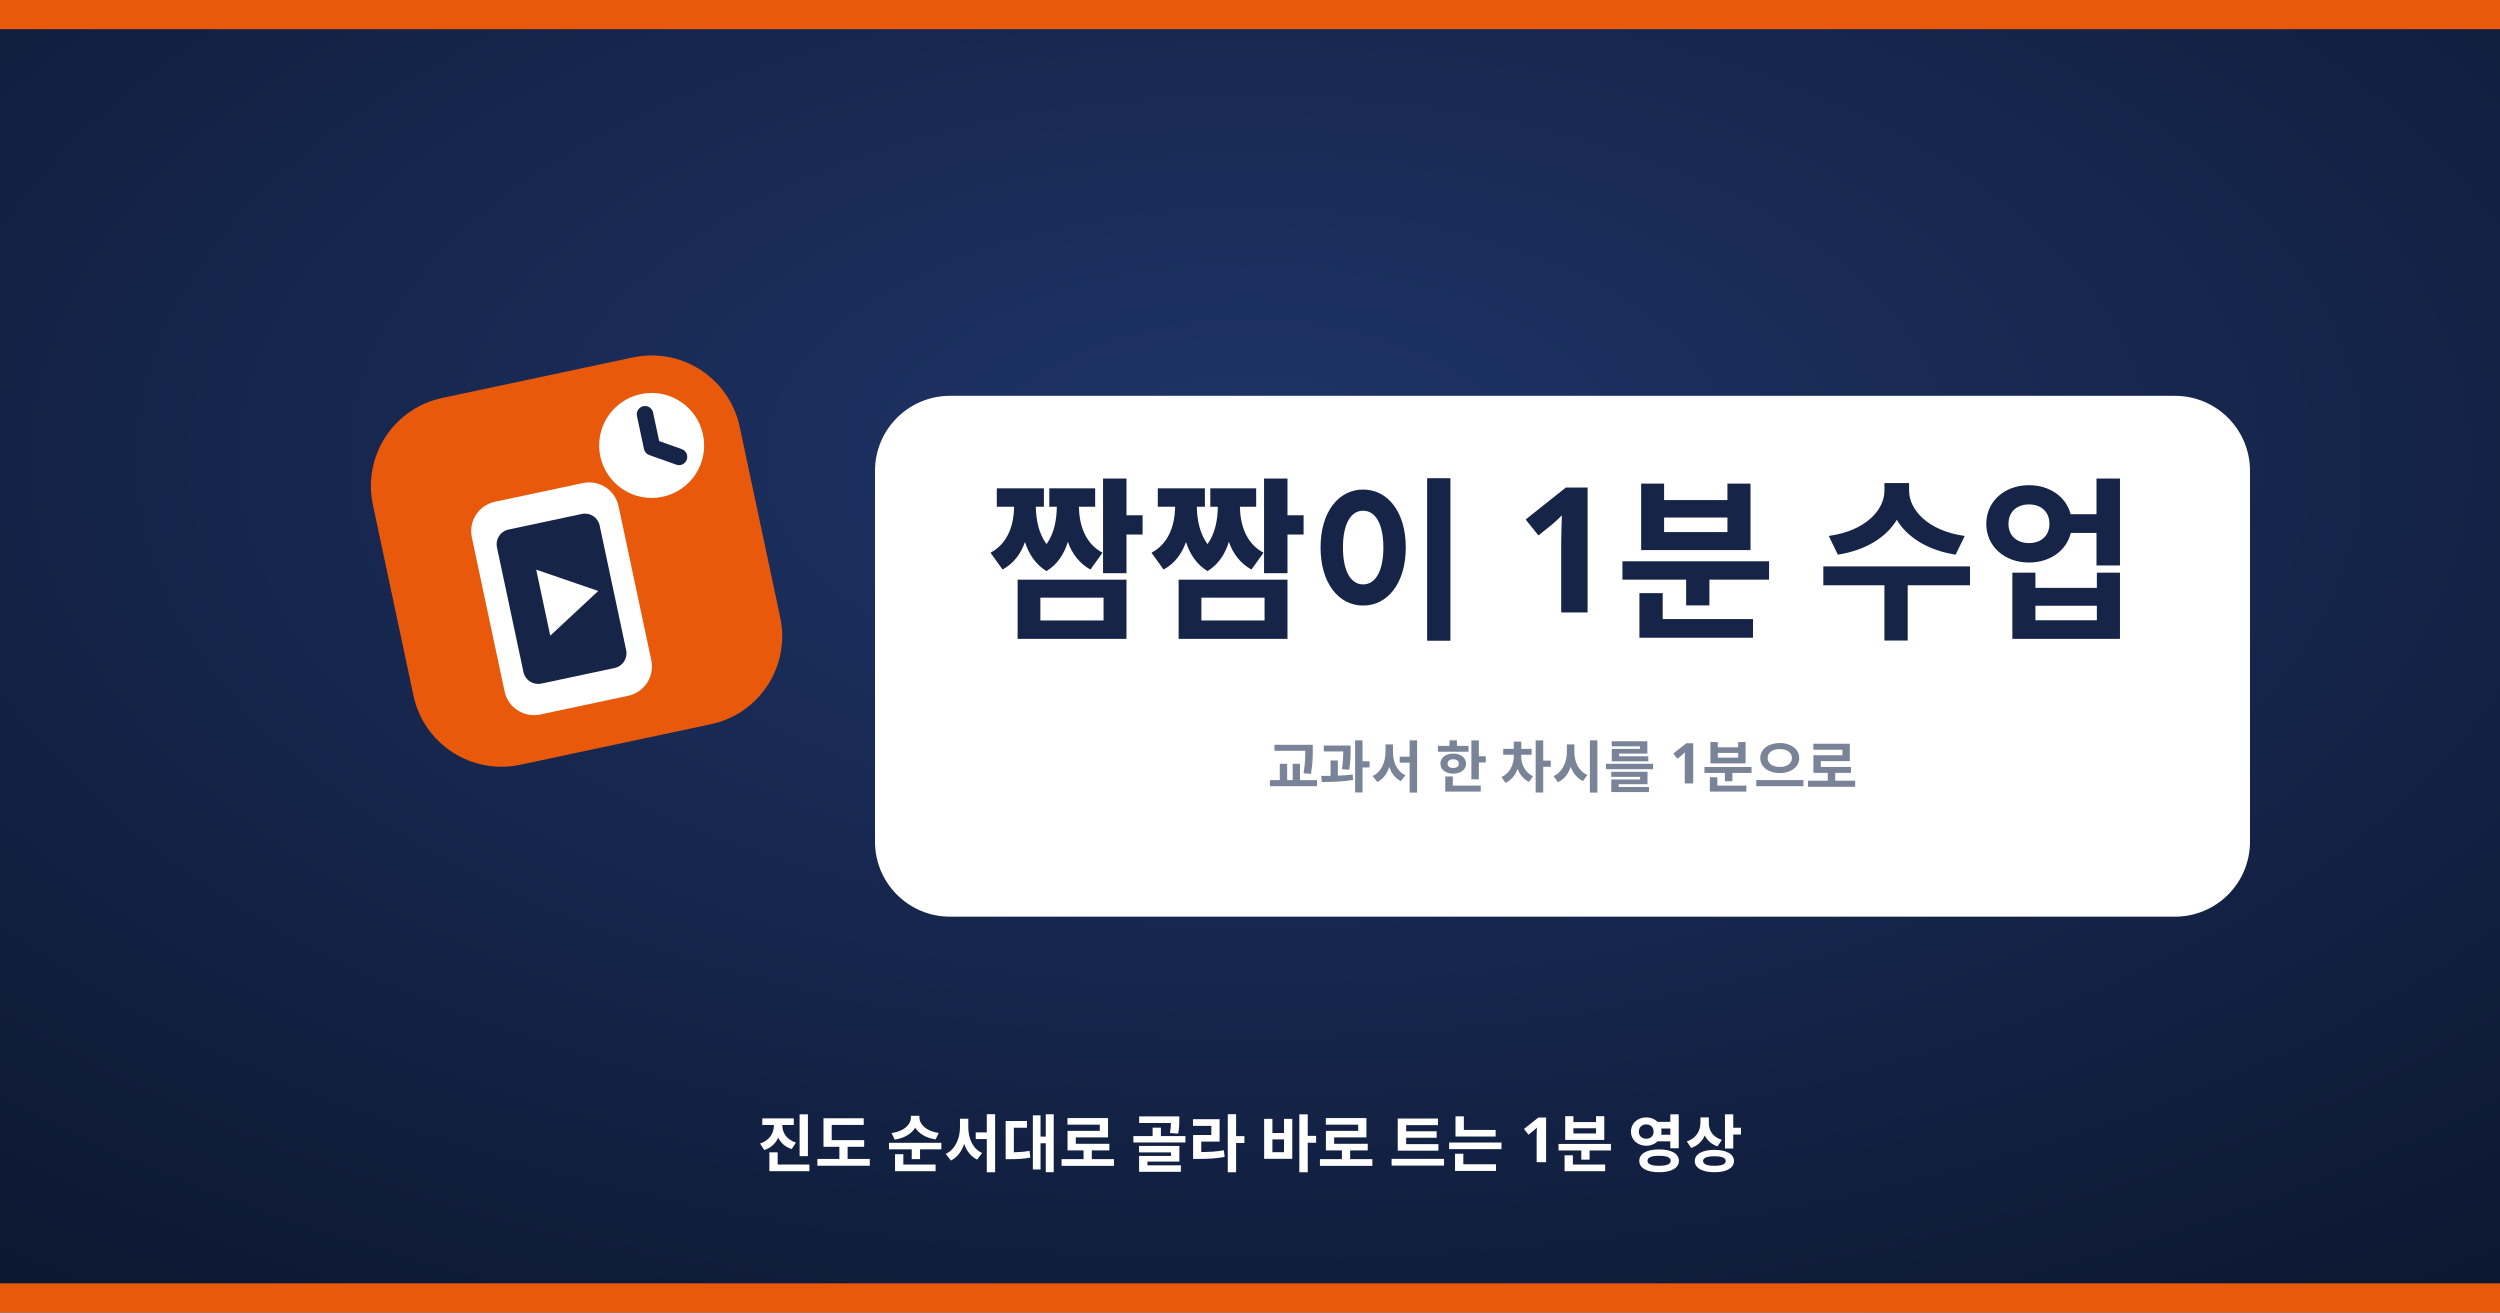
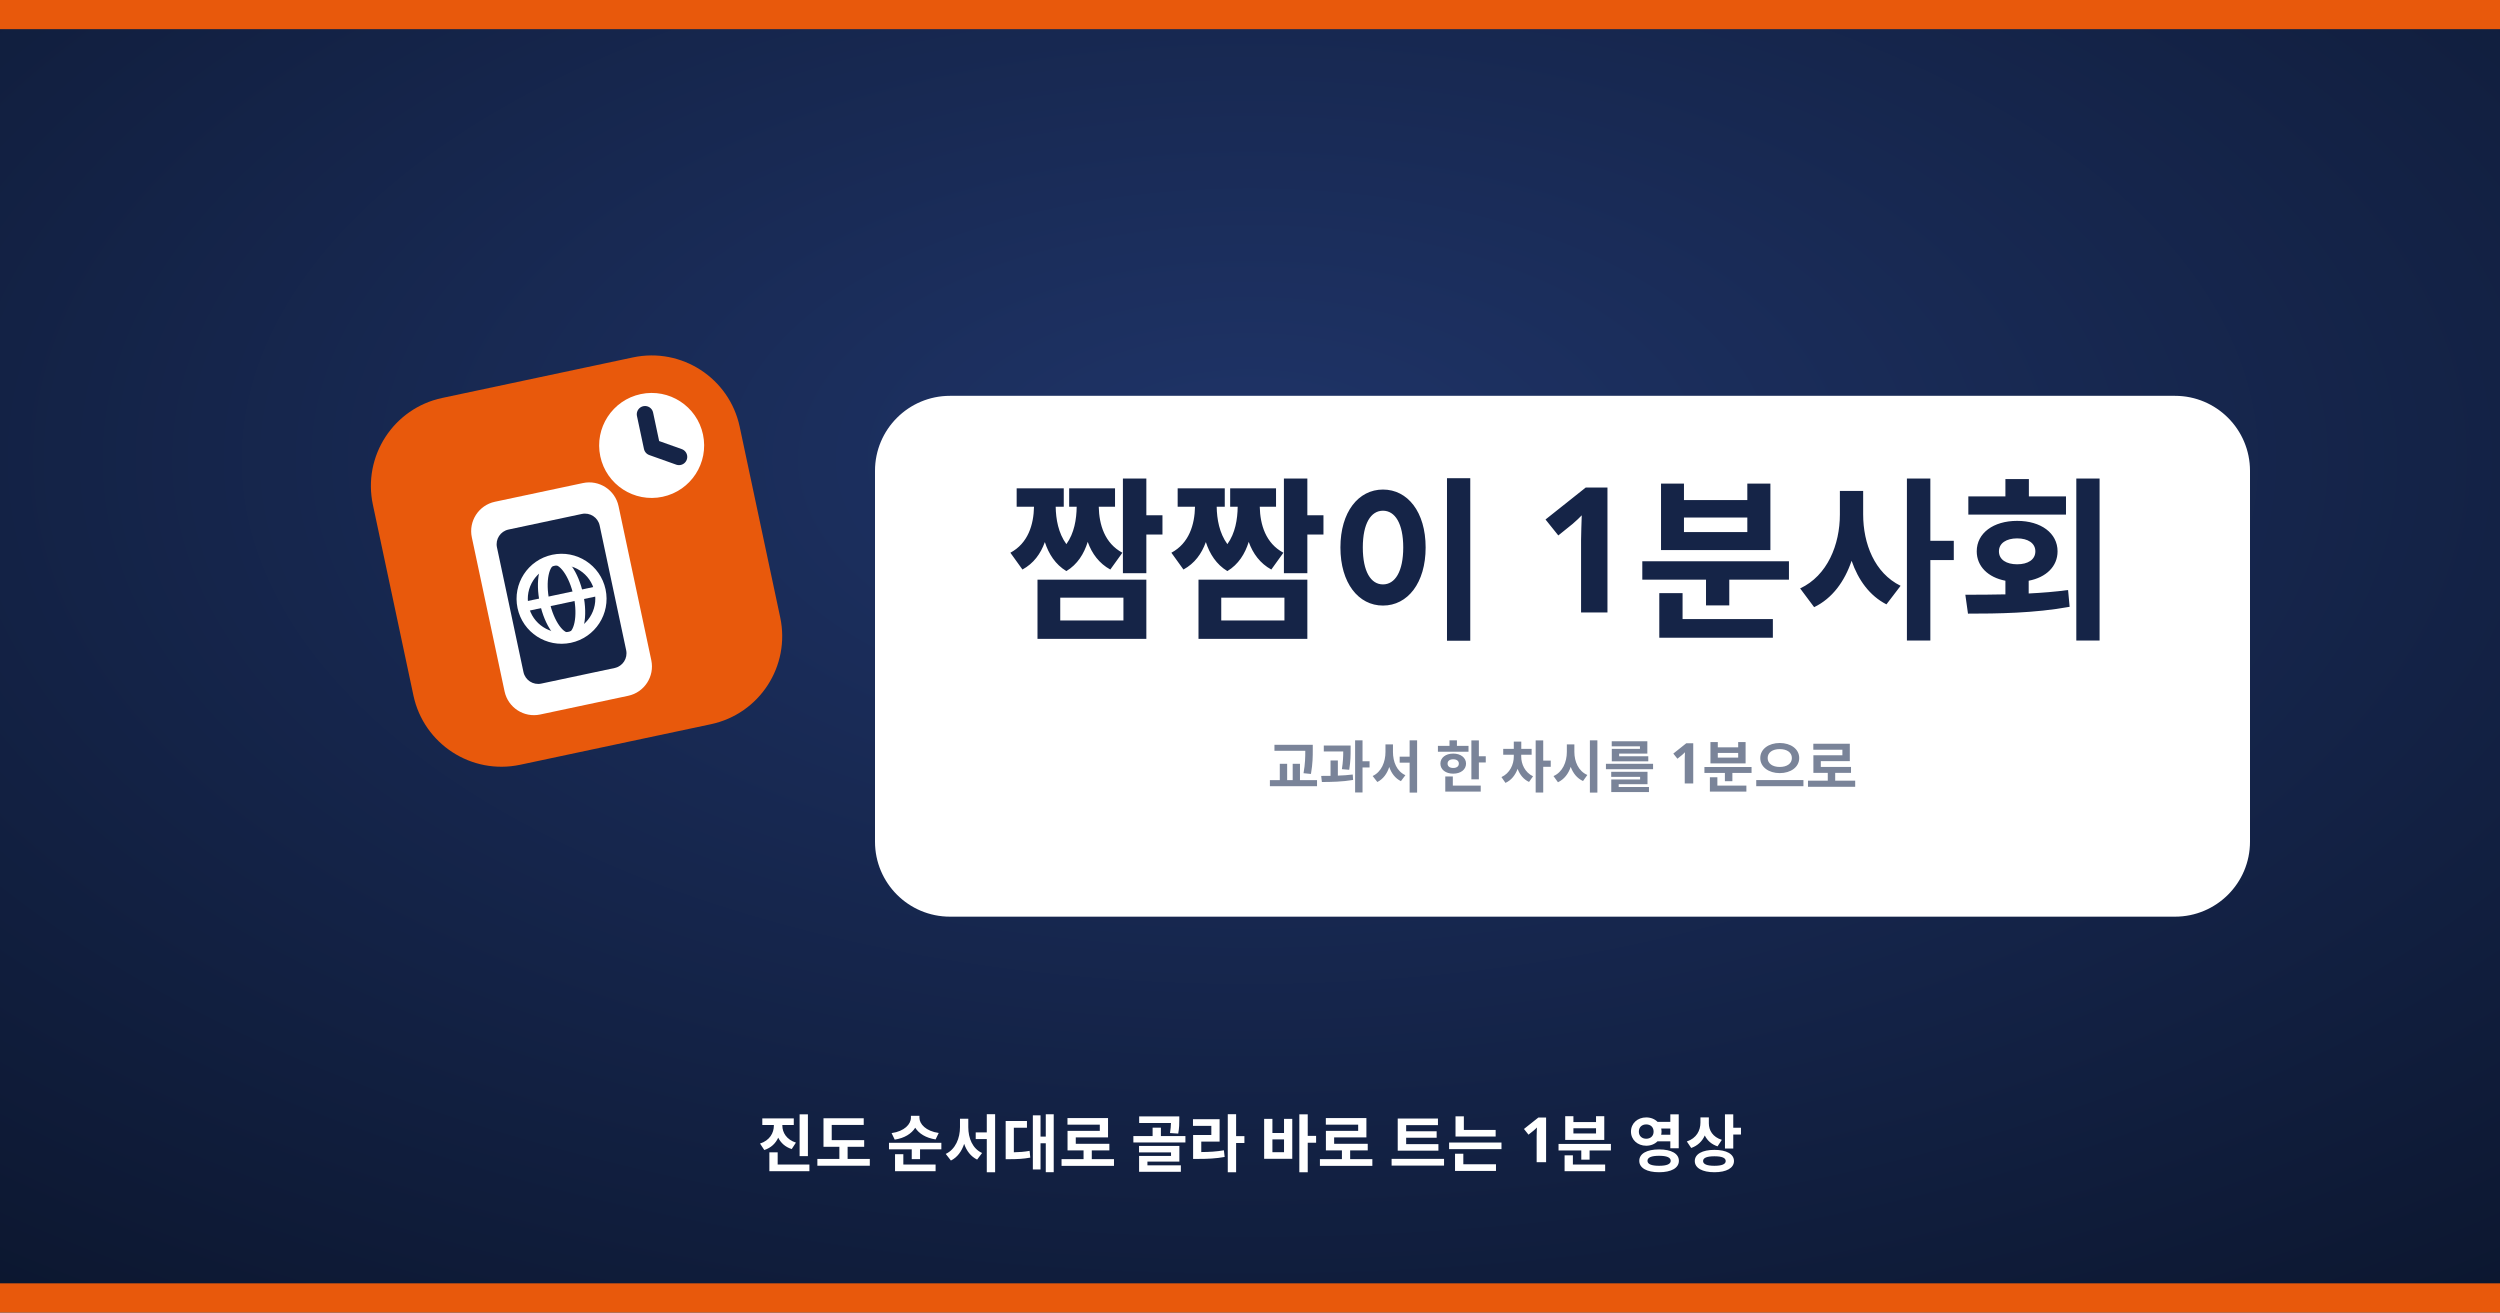
<svg xmlns="http://www.w3.org/2000/svg" viewBox="0 0 1200 630" width="1200" height="630">
  <defs>
    <radialGradient id="bg" cx="50%" cy="35%" r="80%">
      <stop offset="0%" stop-color="#1F3468" />
      <stop offset="100%" stop-color="#0C1730" />
    </radialGradient>
  </defs>
  <rect width="1200" height="630" fill="url(#bg)" />
  <rect x="0" y="0" width="1200" height="14" fill="#E8590C" />
  <rect x="0" y="616" width="1200" height="14" fill="#E8590C" />
  <g transform="translate(170,200) rotate(-12)">
    <svg x="0" y="0" width="180" height="180" viewBox="0 0 100 100">
      <rect width="100" height="100" rx="24" fill="#E8590C" />
      <rect x="24" y="30" width="40" height="58" rx="8" fill="#FFFFFF" />
      <rect x="30" y="38" width="28" height="42" rx="4" fill="#152447" />
-       <path d="M39 50 L39 68 L54 59 Z" fill="#FFFFFF" />
+       <circle cx="44" cy="59" r="10.5" fill="none" stroke="#FFFFFF" stroke-width="3" />
+       <ellipse cx="44" cy="59" rx="4.6" ry="10.5" fill="none" stroke="#FFFFFF" stroke-width="2.6" />
+       <path d="M33.5 59 H54.5" fill="none" stroke="#FFFFFF" stroke-width="2.6" />
      <circle cx="76" cy="24" r="14" fill="#FFFFFF" />
      <path d="M76 15.5 V24.5 L82.5 28.5" fill="none" stroke="#152447" stroke-width="4.4" stroke-linecap="round" stroke-linejoin="round" />
    </svg>
  </g>
  <rect x="420" y="190" width="660" height="250" rx="36" fill="#FFFFFF" />
-   <text x="750" y="300" text-anchor="middle" font-family="Pretendard, sans-serif" font-size="84" font-weight="900" fill="#152447">짬짬이 1분 수업</text>
+   <text x="750" y="300" text-anchor="middle" font-family="Pretendard, sans-serif" font-size="84" font-weight="900" fill="#152447">짬짬이 1분사회</text>
  <text x="750" y="378" text-anchor="middle" font-family="Pretendard, sans-serif" font-size="27" font-weight="700" fill="#7A8499">교과서 한 차시를 1분으로</text>
  <text x="600" y="560" text-anchor="middle" font-family="Pretendard, sans-serif" font-size="30" font-weight="700" fill="#FFFFFF">진도 순서대로 골라 바로 트는 1분 영상</text>
</svg>
